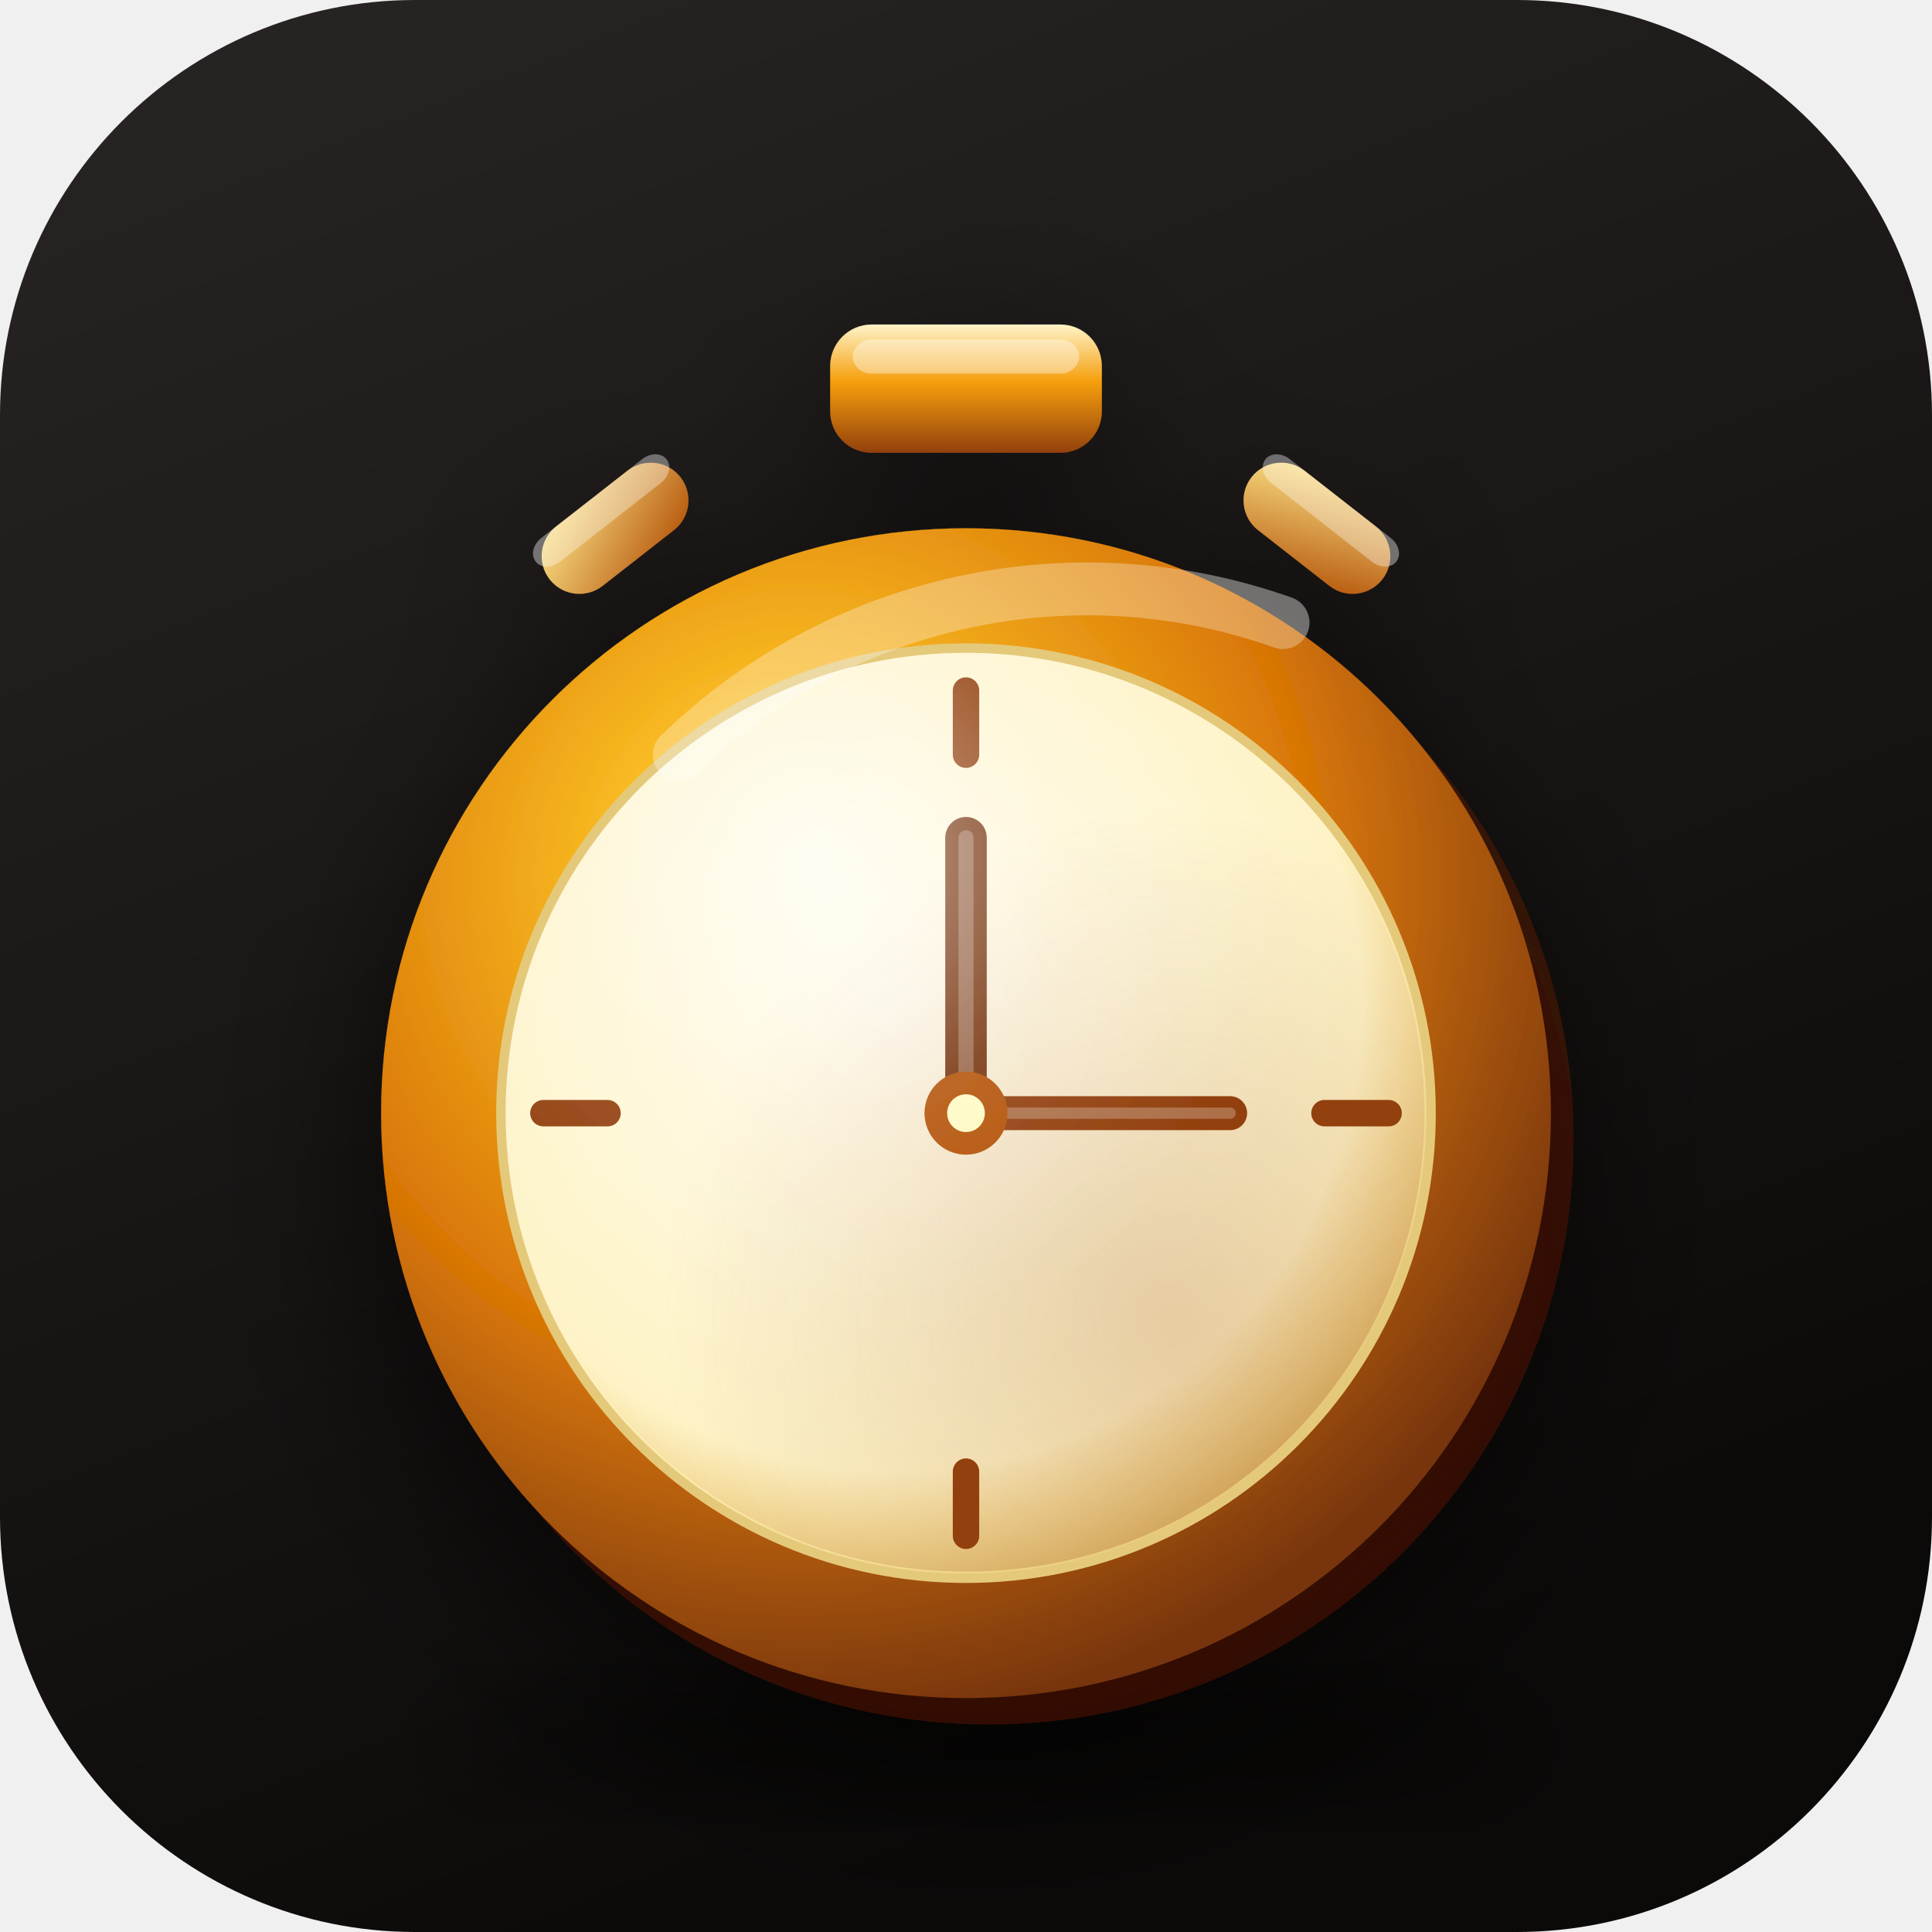
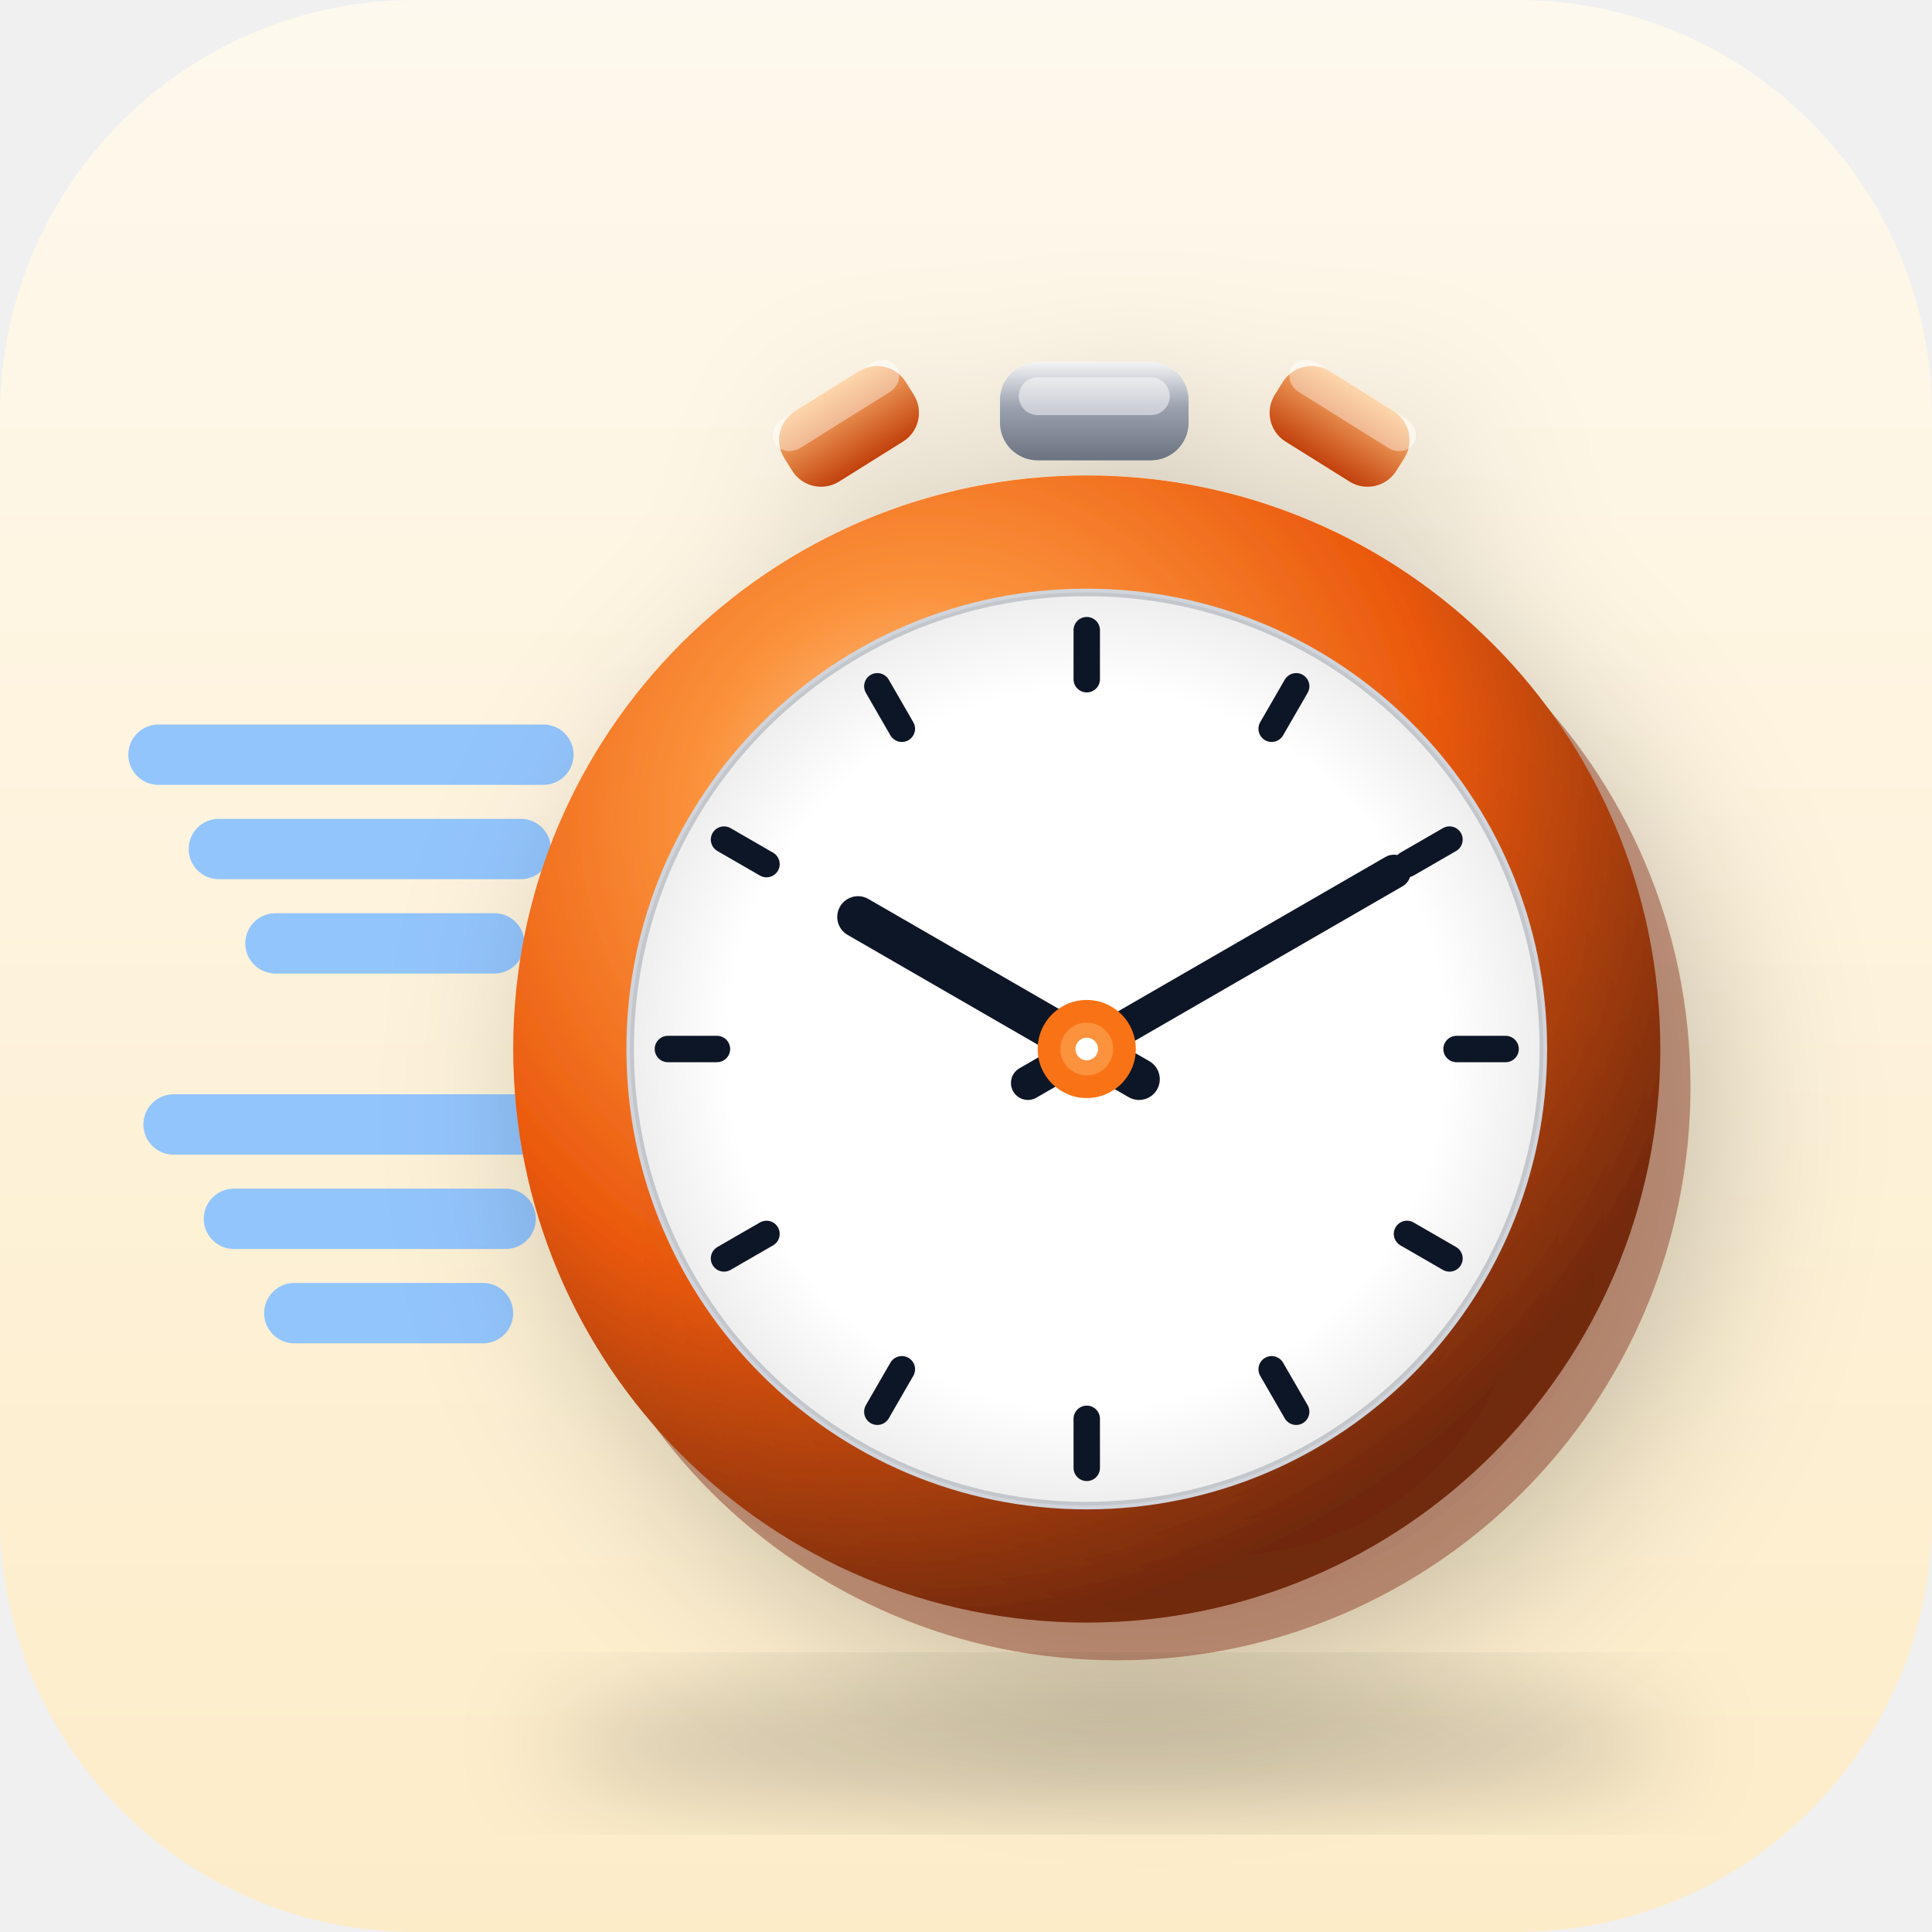
<svg xmlns="http://www.w3.org/2000/svg" viewBox="0 0 512 512" width="512" height="512">
  <defs>
-     <linearGradient id="appbg" x1="0" y1="0" x2="0.4" y2="1">
-       <stop offset="0%" stop-color="#292524" />
-       <stop offset="100%" stop-color="#0c0a09" />
+     <linearGradient id="appbg" x1="0" y1="0" x2="0" y2="1">
+       <stop offset="0%" stop-color="#fef9ee" />
+       <stop offset="100%" stop-color="#fdecc8" />
    </linearGradient>
-     <radialGradient id="bezel" cx="36%" cy="30%" r="72%" fx="36%" fy="30%">
-       <stop offset="0%" stop-color="#fef9c3" />
-       <stop offset="20%" stop-color="#fbbf24" />
-       <stop offset="60%" stop-color="#d97706" />
-       <stop offset="100%" stop-color="#78350f" />
+     <radialGradient id="bezel" cx="36%" cy="30%" r="70%">
+       <stop offset="0%" stop-color="#fed7aa" />
+       <stop offset="28%" stop-color="#fb923c" />
+       <stop offset="65%" stop-color="#ea580c" />
+       <stop offset="100%" stop-color="#7c2d12" />
    </radialGradient>
-     <linearGradient id="crown" x1="0" y1="0" x2="0" y2="1">
-       <stop offset="0%" stop-color="#fef3c7" />
-       <stop offset="45%" stop-color="#f59e0b" />
-       <stop offset="100%" stop-color="#92400e" />
+     <radialGradient id="bezelShade" cx="62%" cy="68%" r="52%">
+       <stop offset="0%" stop-color="rgba(0,0,0,0.20)" />
+       <stop offset="100%" stop-color="rgba(0,0,0,0)" />
+     </radialGradient>
+     <linearGradient id="crownGrad" x1="0" y1="0" x2="0" y2="1">
+       <stop offset="0%" stop-color="#f3f4f6" />
+       <stop offset="45%" stop-color="#9ca3af" />
+       <stop offset="100%" stop-color="#6b7280" />
    </linearGradient>
-     <linearGradient id="btn" x1="0" y1="0" x2="1" y2="1">
-       <stop offset="0%" stop-color="#fde68a" />
-       <stop offset="100%" stop-color="#b45309" />
+     <linearGradient id="btnGrad" x1="0" y1="0" x2="0" y2="1">
+       <stop offset="0%" stop-color="#fdba74" />
+       <stop offset="100%" stop-color="#c2410c" />
    </linearGradient>
-     <radialGradient id="face" cx="42%" cy="38%" r="68%">
-       <stop offset="0%" stop-color="#fffbeb" />
-       <stop offset="75%" stop-color="#fef3c7" />
-       <stop offset="100%" stop-color="#fde68a" stop-opacity="0.6" />
+     <radialGradient id="faceShade" cx="50%" cy="50%" r="50%">
+       <stop offset="78%" stop-color="rgba(0,0,0,0)" />
+       <stop offset="100%" stop-color="rgba(0,0,0,0.07)" />
    </radialGradient>
-     <radialGradient id="glass" cx="33%" cy="22%" r="52%">
-       <stop offset="0%" stop-color="rgba(255,255,255,0.60)" />
-       <stop offset="55%" stop-color="rgba(255,255,255,0.12)" />
-       <stop offset="100%" stop-color="rgba(255,255,255,0)" />
-     </radialGradient>
-     <radialGradient id="faceShadow" cx="72%" cy="72%" r="55%">
-       <stop offset="0%" stop-color="rgba(146,64,14,0.22)" />
-       <stop offset="100%" stop-color="rgba(146,64,14,0)" />
-     </radialGradient>
-     <filter id="dropshadow" x="-30%" y="-30%" width="160%" height="160%">
-       <feDropShadow dx="0" dy="16" stdDeviation="24" flood-color="rgba(0,0,0,0.65)" />
+     <filter id="watchShadow" x="-30%" y="-30%" width="160%" height="160%">
+       <feDropShadow dx="10" dy="14" stdDeviation="22" flood-color="rgba(0,0,0,0.22)" />
    </filter>
-     <filter id="blurShadow">
+     <filter id="castBlur">
      <feGaussianBlur stdDeviation="14" />
    </filter>
  </defs>
  <rect width="512" height="512" rx="110" fill="url(#appbg)" />
-   <ellipse cx="263" cy="462" rx="145" ry="18" fill="black" opacity="0.45" filter="url(#blurShadow)" />
-   <g filter="url(#dropshadow)">
-     <rect x="220" y="86" width="72" height="34" rx="11" fill="url(#crown)" />
-     <rect x="226" y="90" width="60" height="9" rx="5" fill="rgba(255,255,255,0.38)" />
-     <rect x="141" y="130" width="44" height="20" rx="10" fill="url(#btn)" transform="rotate(-38 163 140)" />
-     <rect x="141" y="130" width="44" height="8" rx="5" fill="rgba(255,255,255,0.35)" transform="rotate(-38 163 140)" />
-     <rect x="327" y="130" width="44" height="20" rx="10" fill="url(#btn)" transform="rotate(38 349 140)" />
-     <rect x="327" y="130" width="44" height="8" rx="5" fill="rgba(255,255,255,0.35)" transform="rotate(38 349 140)" />
-     <circle cx="262" cy="302" r="155" fill="#4a1500" opacity="0.55" />
-     <circle cx="256" cy="295" r="155" fill="url(#bezel)" />
-     <circle cx="256" cy="295" r="123" fill="none" stroke="#e5c97a" stroke-width="3" />
-     <circle cx="256" cy="295" r="122" fill="url(#face)" />
-     <circle cx="256" cy="295" r="122" fill="url(#faceShadow)" />
-     <line x1="256" y1="183" x2="256" y2="200" stroke="#92400e" stroke-width="7" stroke-linecap="round" />
-     <line x1="368" y1="295" x2="351" y2="295" stroke="#92400e" stroke-width="7" stroke-linecap="round" />
-     <line x1="256" y1="407" x2="256" y2="390" stroke="#92400e" stroke-width="7" stroke-linecap="round" />
-     <line x1="144" y1="295" x2="161" y2="295" stroke="#92400e" stroke-width="7" stroke-linecap="round" />
-     <line x1="256" y1="295" x2="256" y2="222" stroke="#78350f" stroke-width="11" stroke-linecap="round" />
-     <line x1="256" y1="295" x2="256" y2="222" stroke="rgba(255,255,255,0.25)" stroke-width="4" stroke-linecap="round" />
-     <line x1="256" y1="295" x2="326" y2="295" stroke="#92400e" stroke-width="9" stroke-linecap="round" />
-     <line x1="256" y1="295" x2="326" y2="295" stroke="rgba(255,255,255,0.25)" stroke-width="3" stroke-linecap="round" />
-     <circle cx="256" cy="295" r="11" fill="#b45309" />
-     <circle cx="256" cy="295" r="5" fill="#fef9c3" />
-     <circle cx="256" cy="295" r="122" fill="url(#glass)" />
-     <path d="M 180 200 A 155 155 0 0 1 340 165" fill="none" stroke="rgba(255,255,255,0.30)" stroke-width="14" stroke-linecap="round" />
+   <g fill="#93c5fd">
+     <rect x="34" y="192" width="118" height="16" rx="8" />
+     <rect x="50" y="217" width="96" height="16" rx="8" />
+     <rect x="65" y="242" width="74" height="16" rx="8" />
+     <rect x="38" y="290" width="110" height="16" rx="8" />
+     <rect x="54" y="315" width="88" height="16" rx="8" />
+     <rect x="70" y="340" width="66" height="16" rx="8" />
+   </g>
+   <ellipse cx="294" cy="462" rx="148" ry="20" fill="black" opacity="0.18" filter="url(#castBlur)" />
+   <g filter="url(#watchShadow)">
+     <rect x="265" y="96" width="50" height="26" rx="10" fill="url(#crownGrad)" />
+     <rect x="270" y="100" width="40" height="10" rx="5" fill="rgba(255,255,255,0.50)" />
+     <rect x="206" y="102" width="38" height="22" rx="9" fill="url(#btnGrad)" transform="rotate(-32 225 113)" />
+     <rect x="206" y="102" width="38" height="9" rx="5" fill="rgba(255,255,255,0.40)" transform="rotate(-32 225 113)" />
+     <rect x="336" y="102" width="38" height="22" rx="9" fill="url(#btnGrad)" transform="rotate(32 355 113)" />
+     <rect x="336" y="102" width="38" height="9" rx="5" fill="rgba(255,255,255,0.40)" transform="rotate(32 355 113)" />
+     <circle cx="296" cy="288" r="152" fill="#7c2d12" opacity="0.45" />
+     <circle cx="288" cy="278" r="152" fill="url(#bezel)" />
+     <circle cx="288" cy="278" r="152" fill="url(#bezelShade)" />
+     <circle cx="288" cy="278" r="121" fill="white" stroke="#d1d5db" stroke-width="2" />
+     <circle cx="288" cy="278" r="121" fill="url(#faceShade)" />
+     <g transform="translate(288,278)" stroke="#111827" stroke-linecap="round" stroke-width="7">
+       <line x1="0" y1="-111" x2="0" y2="-98" transform="rotate(0)" />
+       <line x1="0" y1="-111" x2="0" y2="-98" transform="rotate(30)" />
+       <line x1="0" y1="-111" x2="0" y2="-98" transform="rotate(60)" />
+       <line x1="0" y1="-111" x2="0" y2="-98" transform="rotate(90)" />
+       <line x1="0" y1="-111" x2="0" y2="-98" transform="rotate(120)" />
+       <line x1="0" y1="-111" x2="0" y2="-98" transform="rotate(150)" />
+       <line x1="0" y1="-111" x2="0" y2="-98" transform="rotate(180)" />
+       <line x1="0" y1="-111" x2="0" y2="-98" transform="rotate(210)" />
+       <line x1="0" y1="-111" x2="0" y2="-98" transform="rotate(240)" />
+       <line x1="0" y1="-111" x2="0" y2="-98" transform="rotate(270)" />
+       <line x1="0" y1="-111" x2="0" y2="-98" transform="rotate(300)" />
+       <line x1="0" y1="-111" x2="0" y2="-98" transform="rotate(330)" />
+     </g>
+     <g transform="translate(288,278)" stroke-linecap="round">
+       <line x1="0" y1="16" x2="0" y2="-70" stroke="#111827" stroke-width="11" transform="rotate(300)" />
+       <line x1="0" y1="18" x2="0" y2="-94" stroke="#111827" stroke-width="9" transform="rotate(60)" />
+     </g>
+     <circle cx="288" cy="278" r="13" fill="#f97316" />
+     <circle cx="288" cy="278" r="7" fill="#fb923c" />
+     <circle cx="288" cy="278" r="3" fill="white" />
  </g>
</svg>
